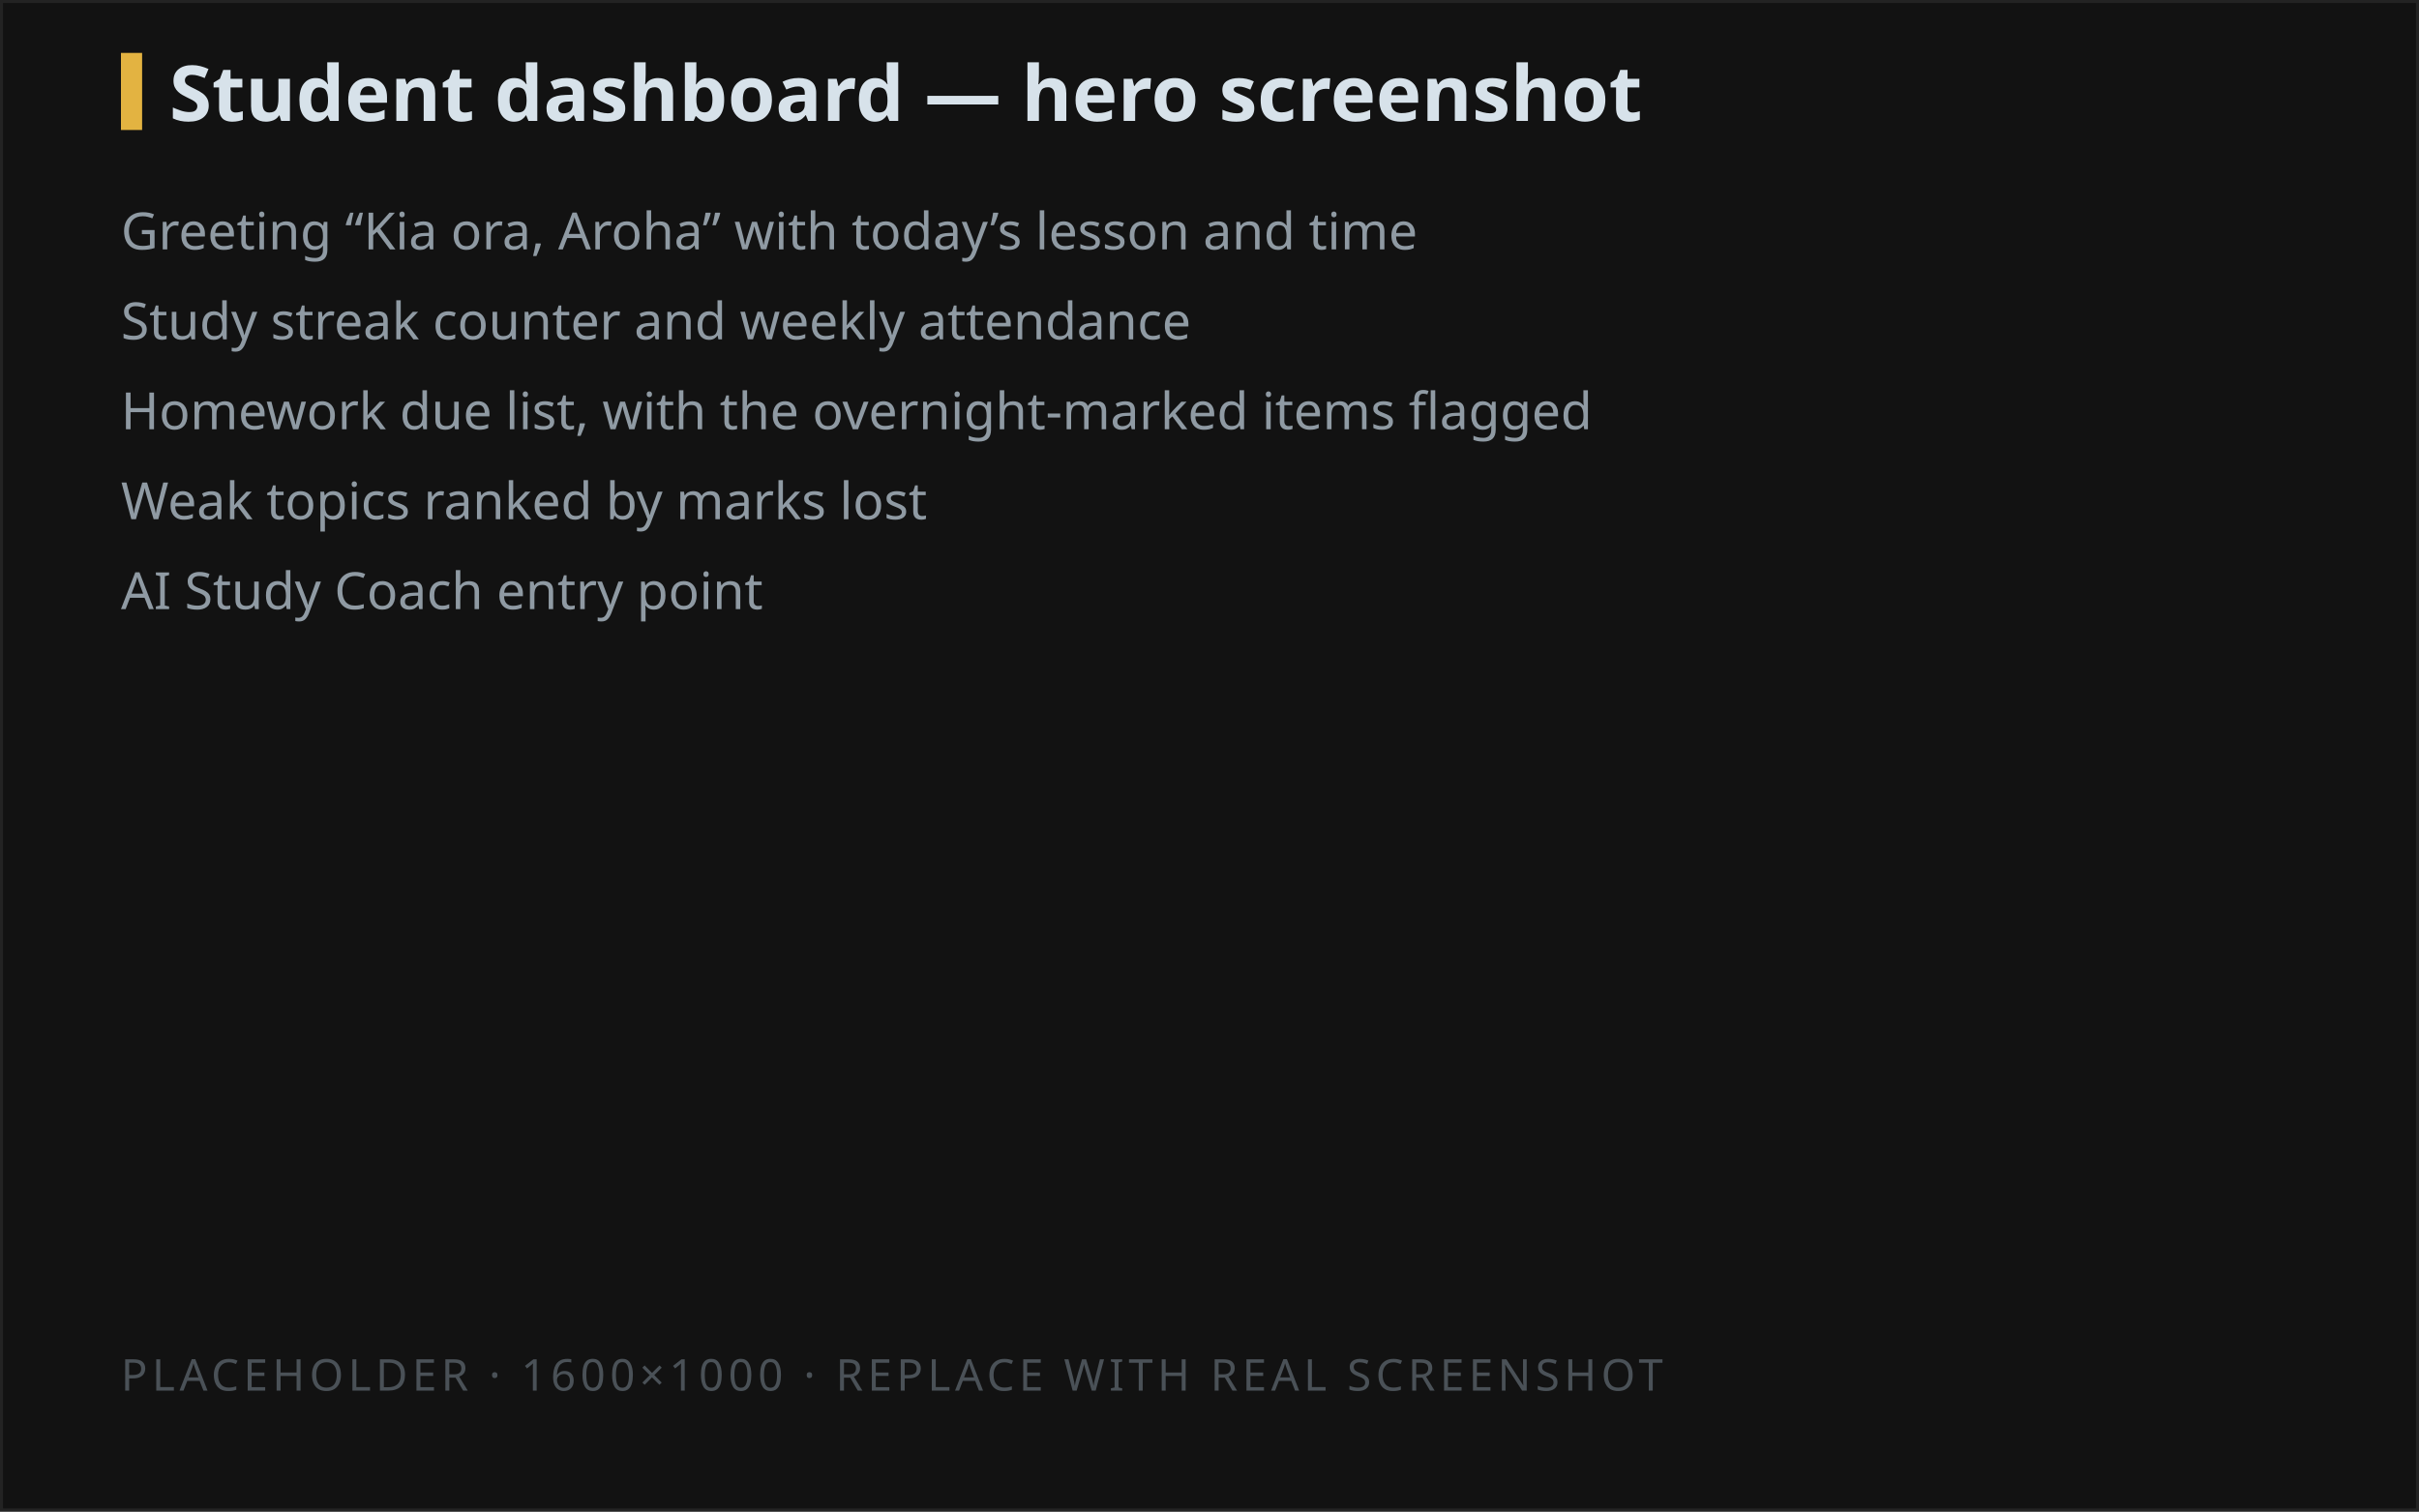
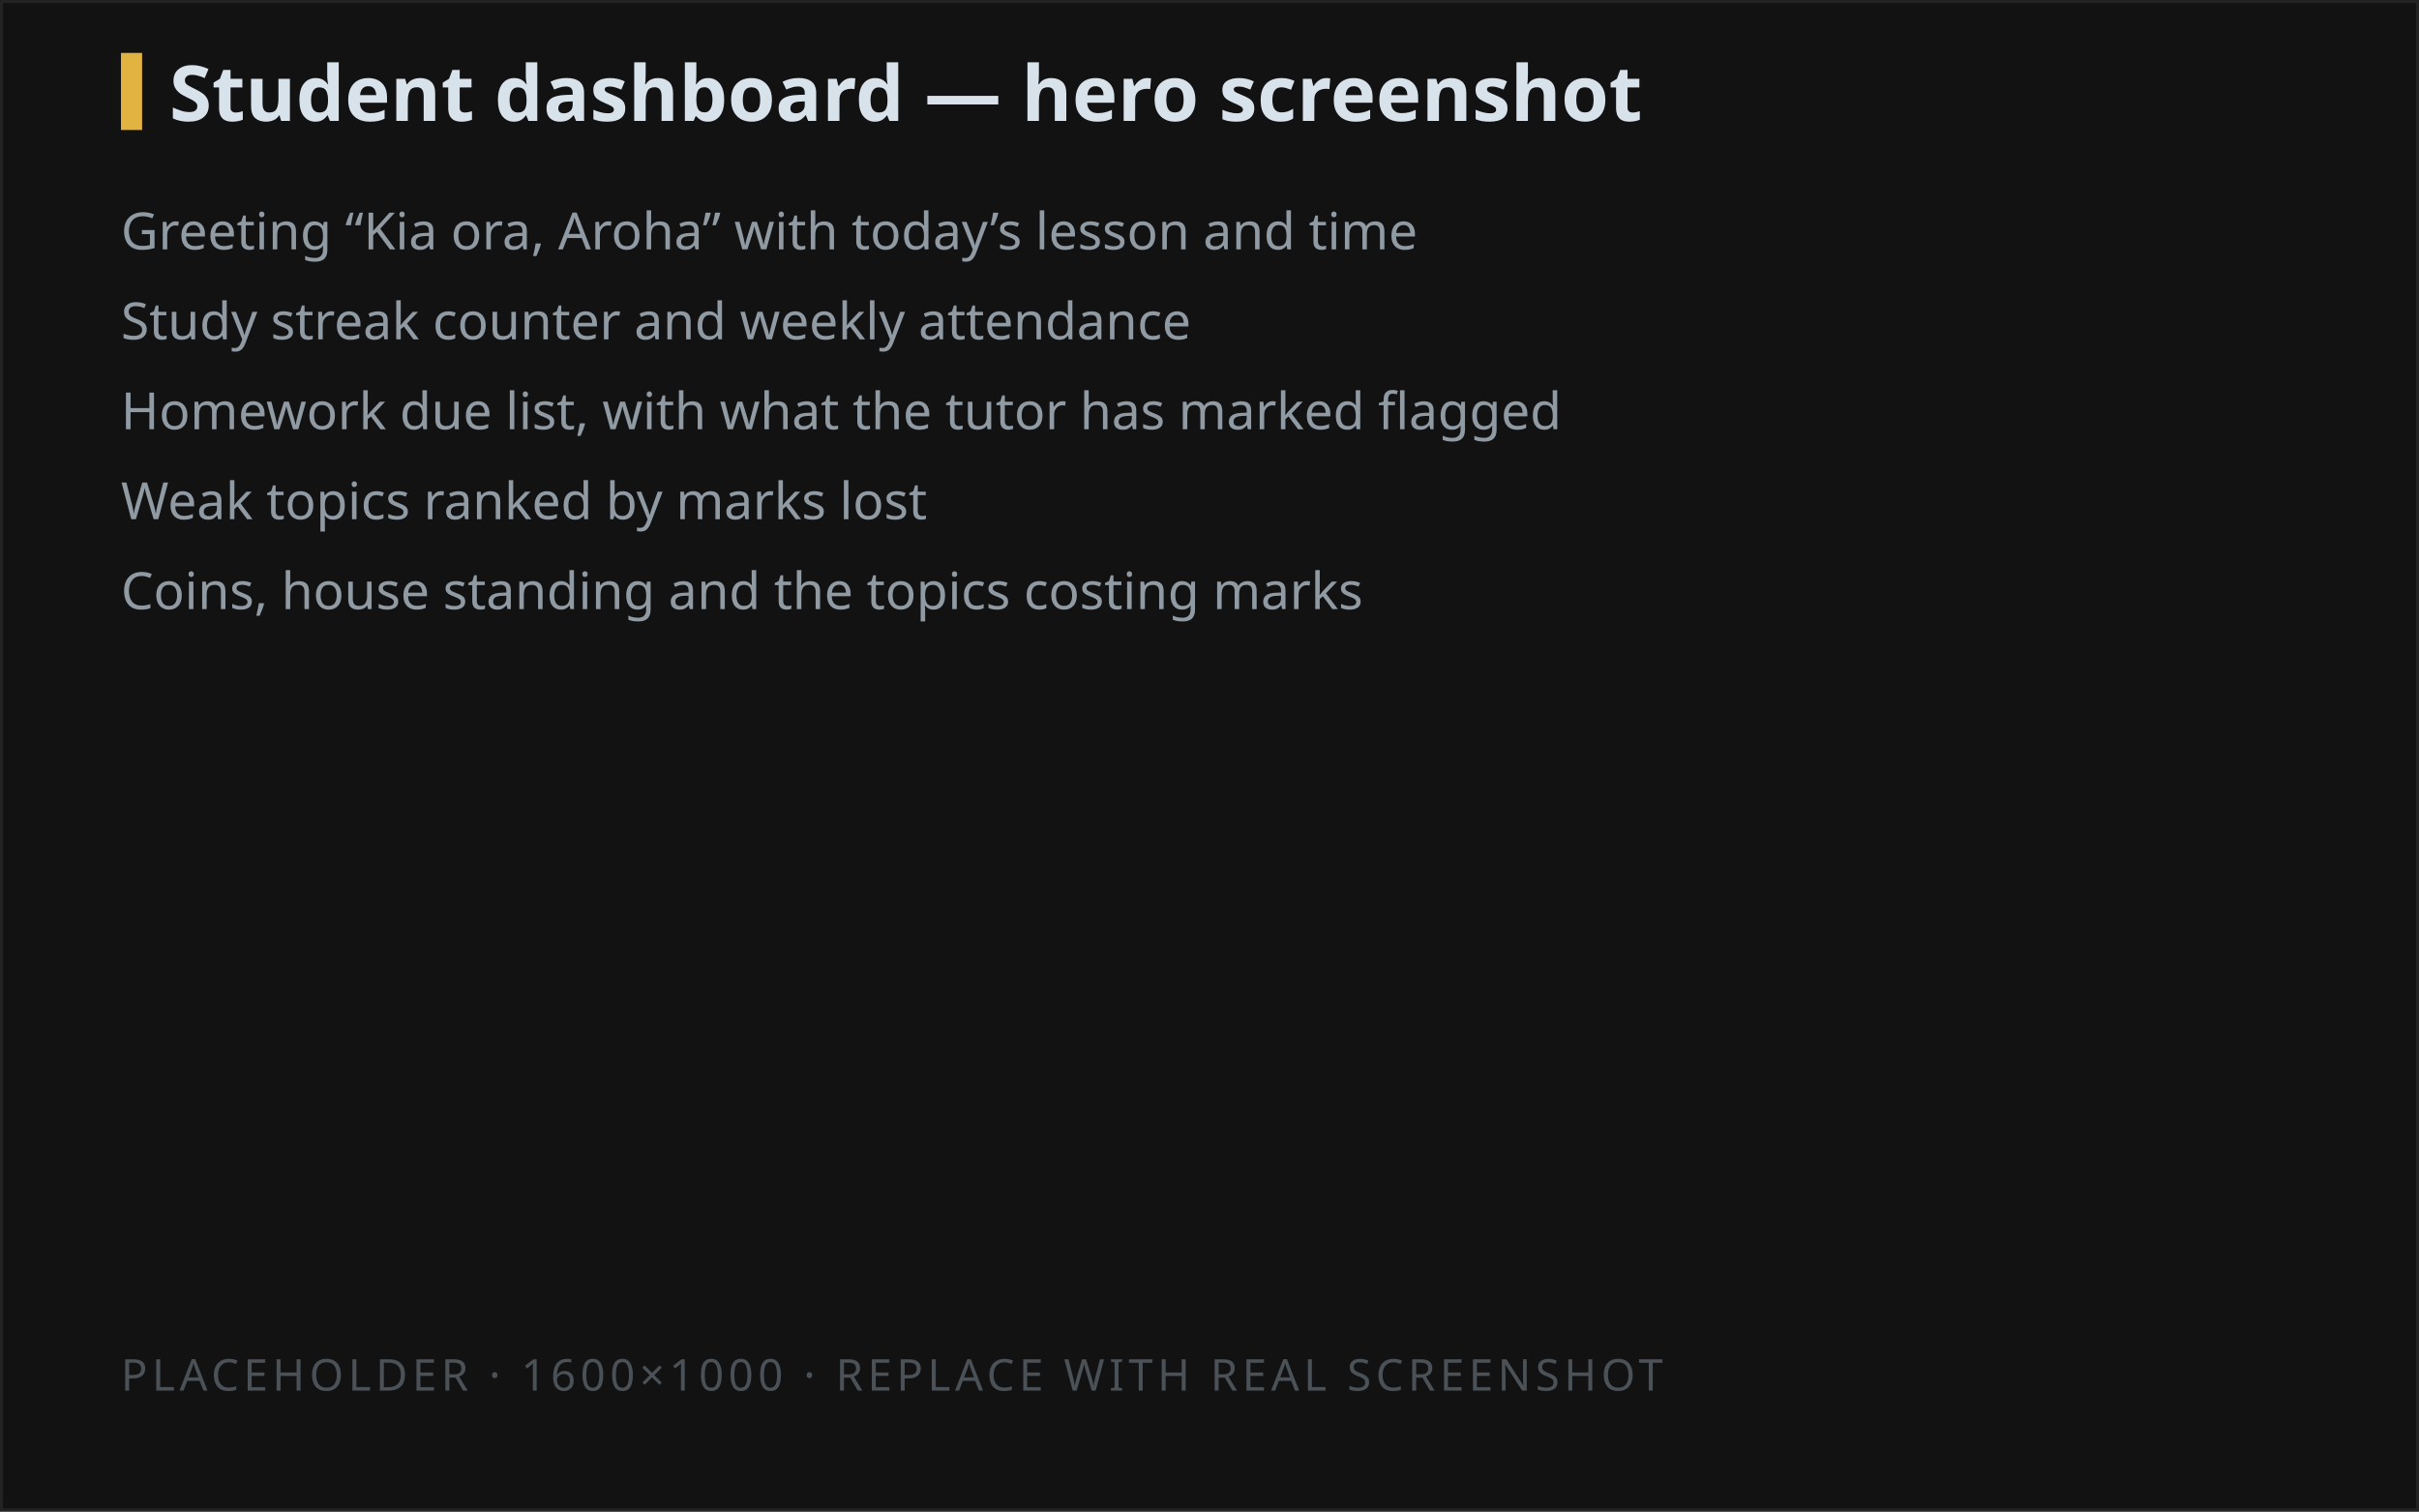
<svg xmlns="http://www.w3.org/2000/svg" viewBox="0 0 1600 1000" width="1600" height="1000" role="img" aria-label="Student dashboard — hero screenshot placeholder">
  <rect width="1600" height="1000" fill="#121212" />
  <rect x="1" y="1" width="1598" height="998" fill="none" stroke="#232323" stroke-width="2" />
  <rect x="80" y="35" width="14" height="51" fill="#E3B341" />
  <text x="112" y="80" font-family="Kanit, system-ui, sans-serif" font-size="51" font-weight="600" fill="#D7E2EA">Student dashboard — hero screenshot</text>
  <g>
    <text x="80" y="165" font-family="Kanit, system-ui, sans-serif" font-size="34" font-weight="300" fill="#8F9AA3">Greeting “Kia ora, Aroha” with today’s lesson and time</text>
    <text x="80" y="224.5" font-family="Kanit, system-ui, sans-serif" font-size="34" font-weight="300" fill="#8F9AA3">Study streak counter and weekly attendance</text>
-     <text x="80" y="284" font-family="Kanit, system-ui, sans-serif" font-size="34" font-weight="300" fill="#8F9AA3">Homework due list, with the overnight-marked items flagged</text>
+     <text x="80" y="284" font-family="Kanit, system-ui, sans-serif" font-size="34" font-weight="300" fill="#8F9AA3">Homework due list, with what the tutor has marked flagged</text>
    <text x="80" y="343.5" font-family="Kanit, system-ui, sans-serif" font-size="34" font-weight="300" fill="#8F9AA3">Weak topics ranked by marks lost</text>
-     <text x="80" y="403" font-family="Kanit, system-ui, sans-serif" font-size="34" font-weight="300" fill="#8F9AA3">AI Study Coach entry point</text>
+     <text x="80" y="403" font-family="Kanit, system-ui, sans-serif" font-size="34" font-weight="300" fill="#8F9AA3">Coins, house standing and the topics costing marks</text>
  </g>
  <text x="80" y="920" font-family="Kanit, system-ui, sans-serif" font-size="29" font-weight="400" fill="#4A5157" letter-spacing="3">PLACEHOLDER · 1600×1000 · REPLACE WITH REAL SCREENSHOT</text>
</svg>
